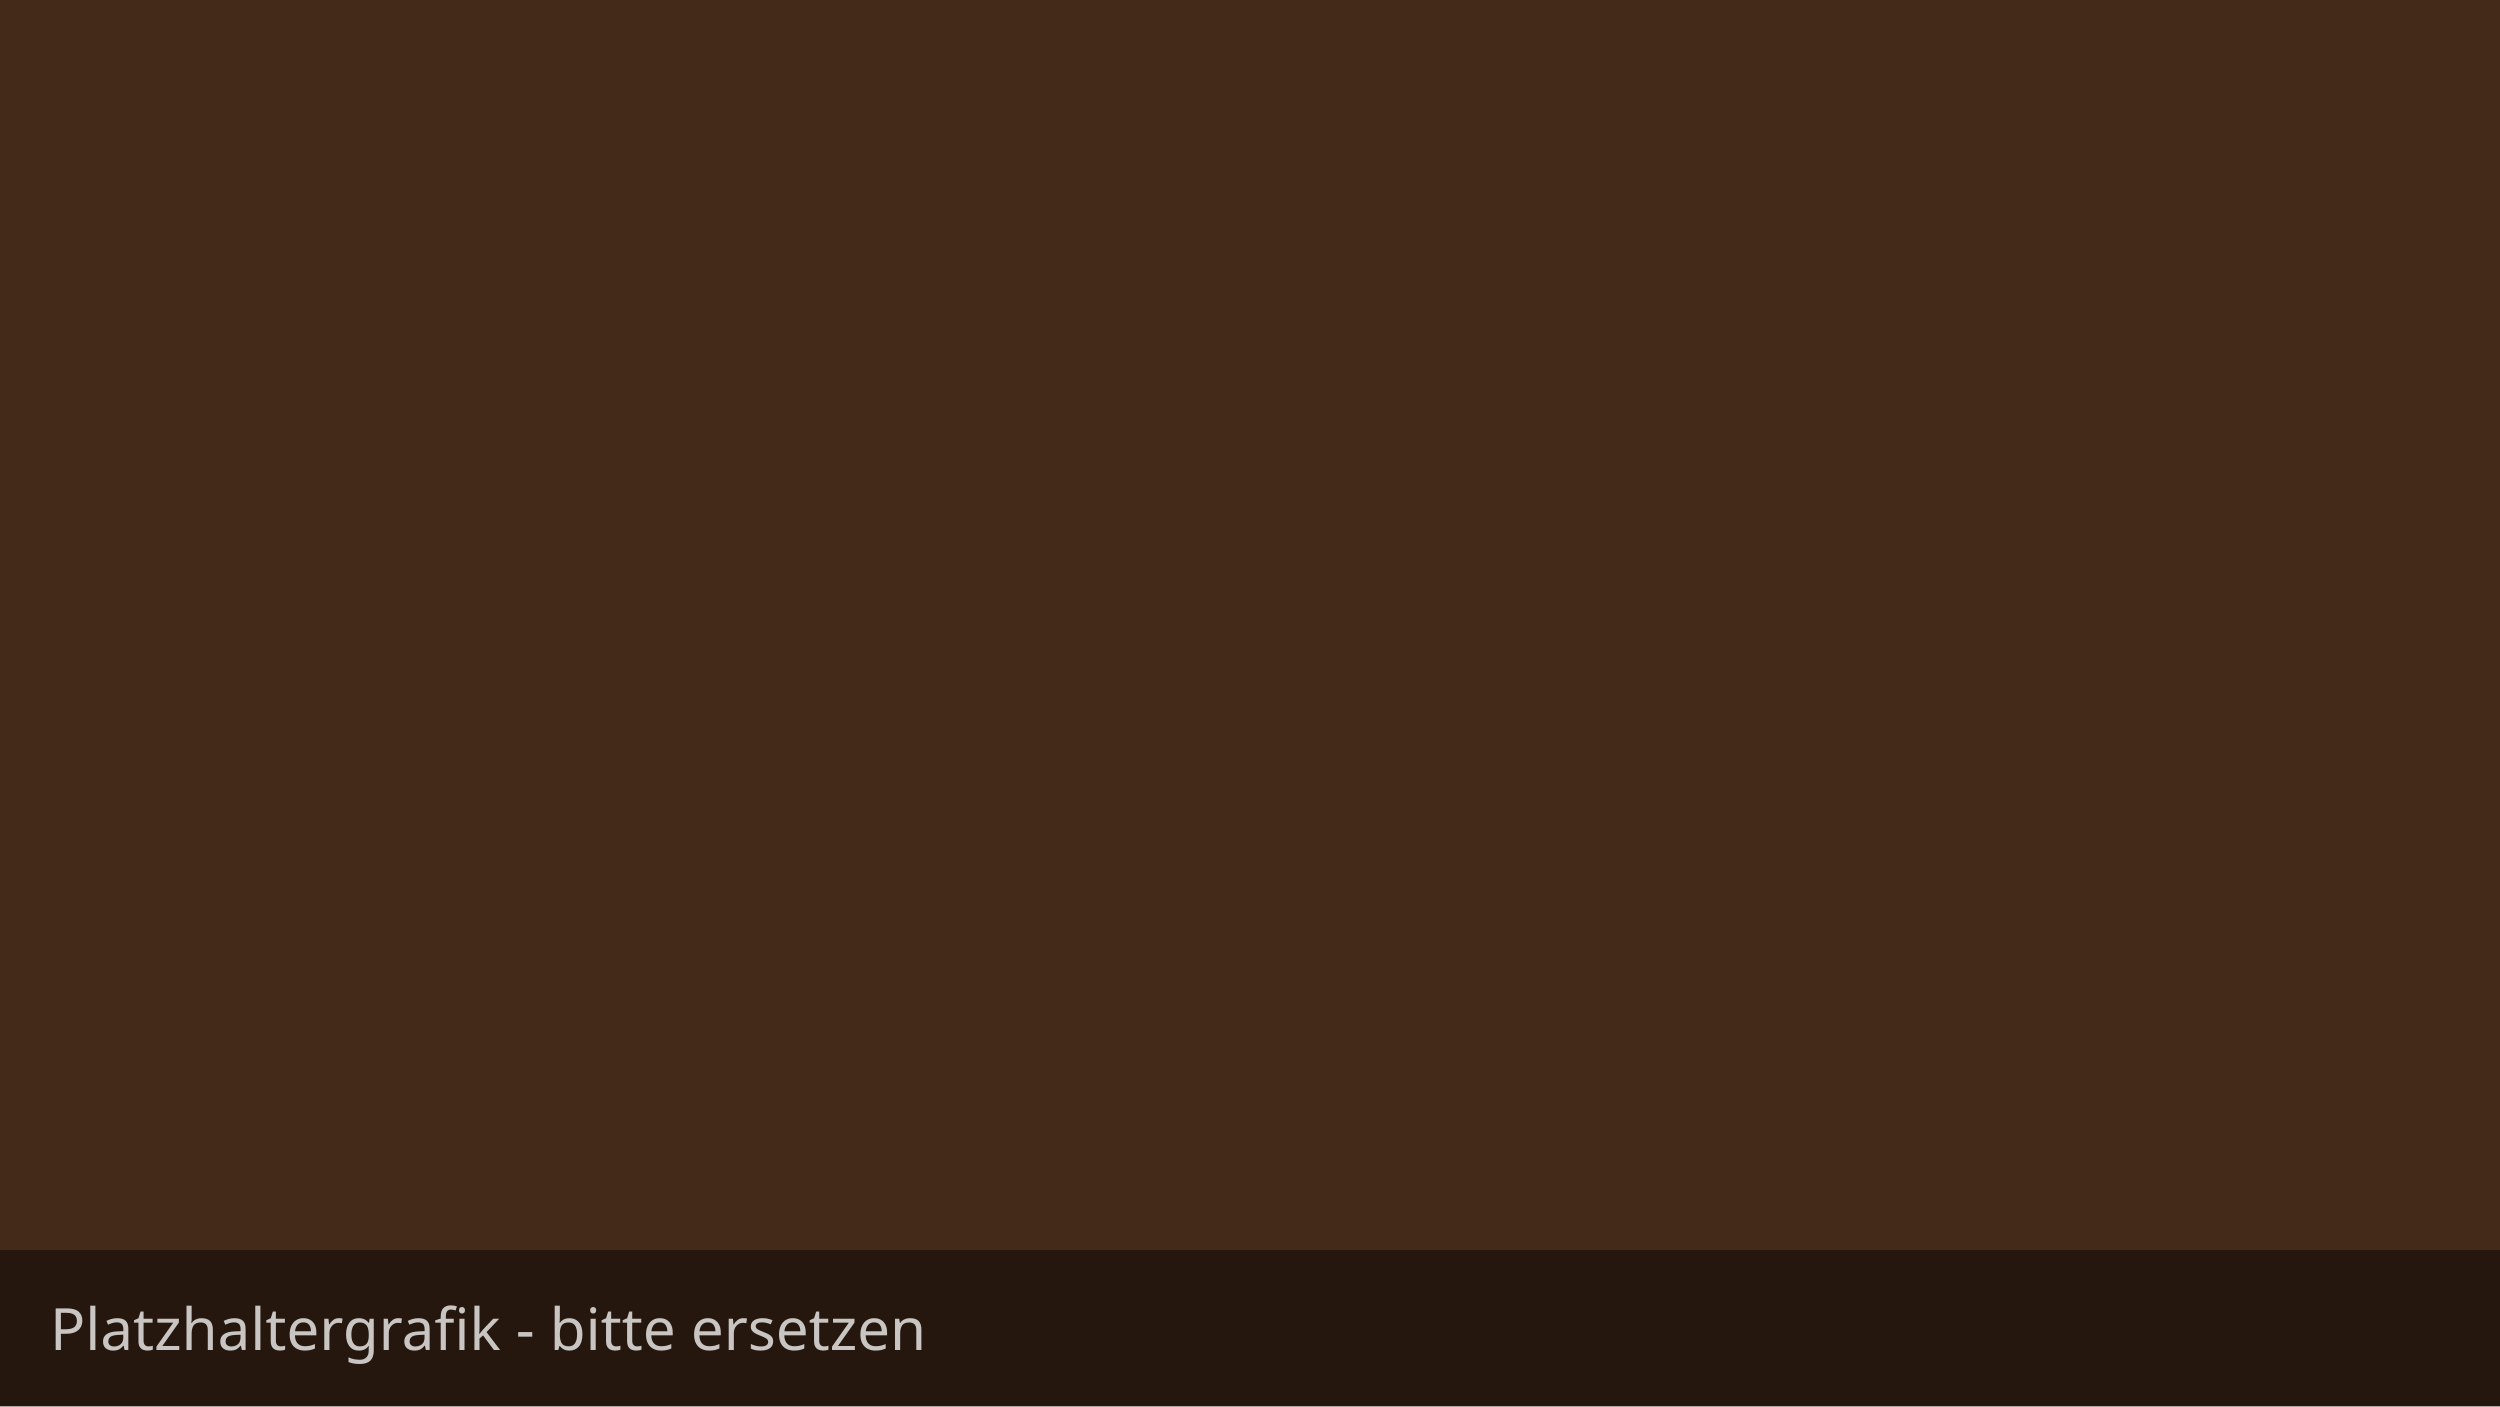
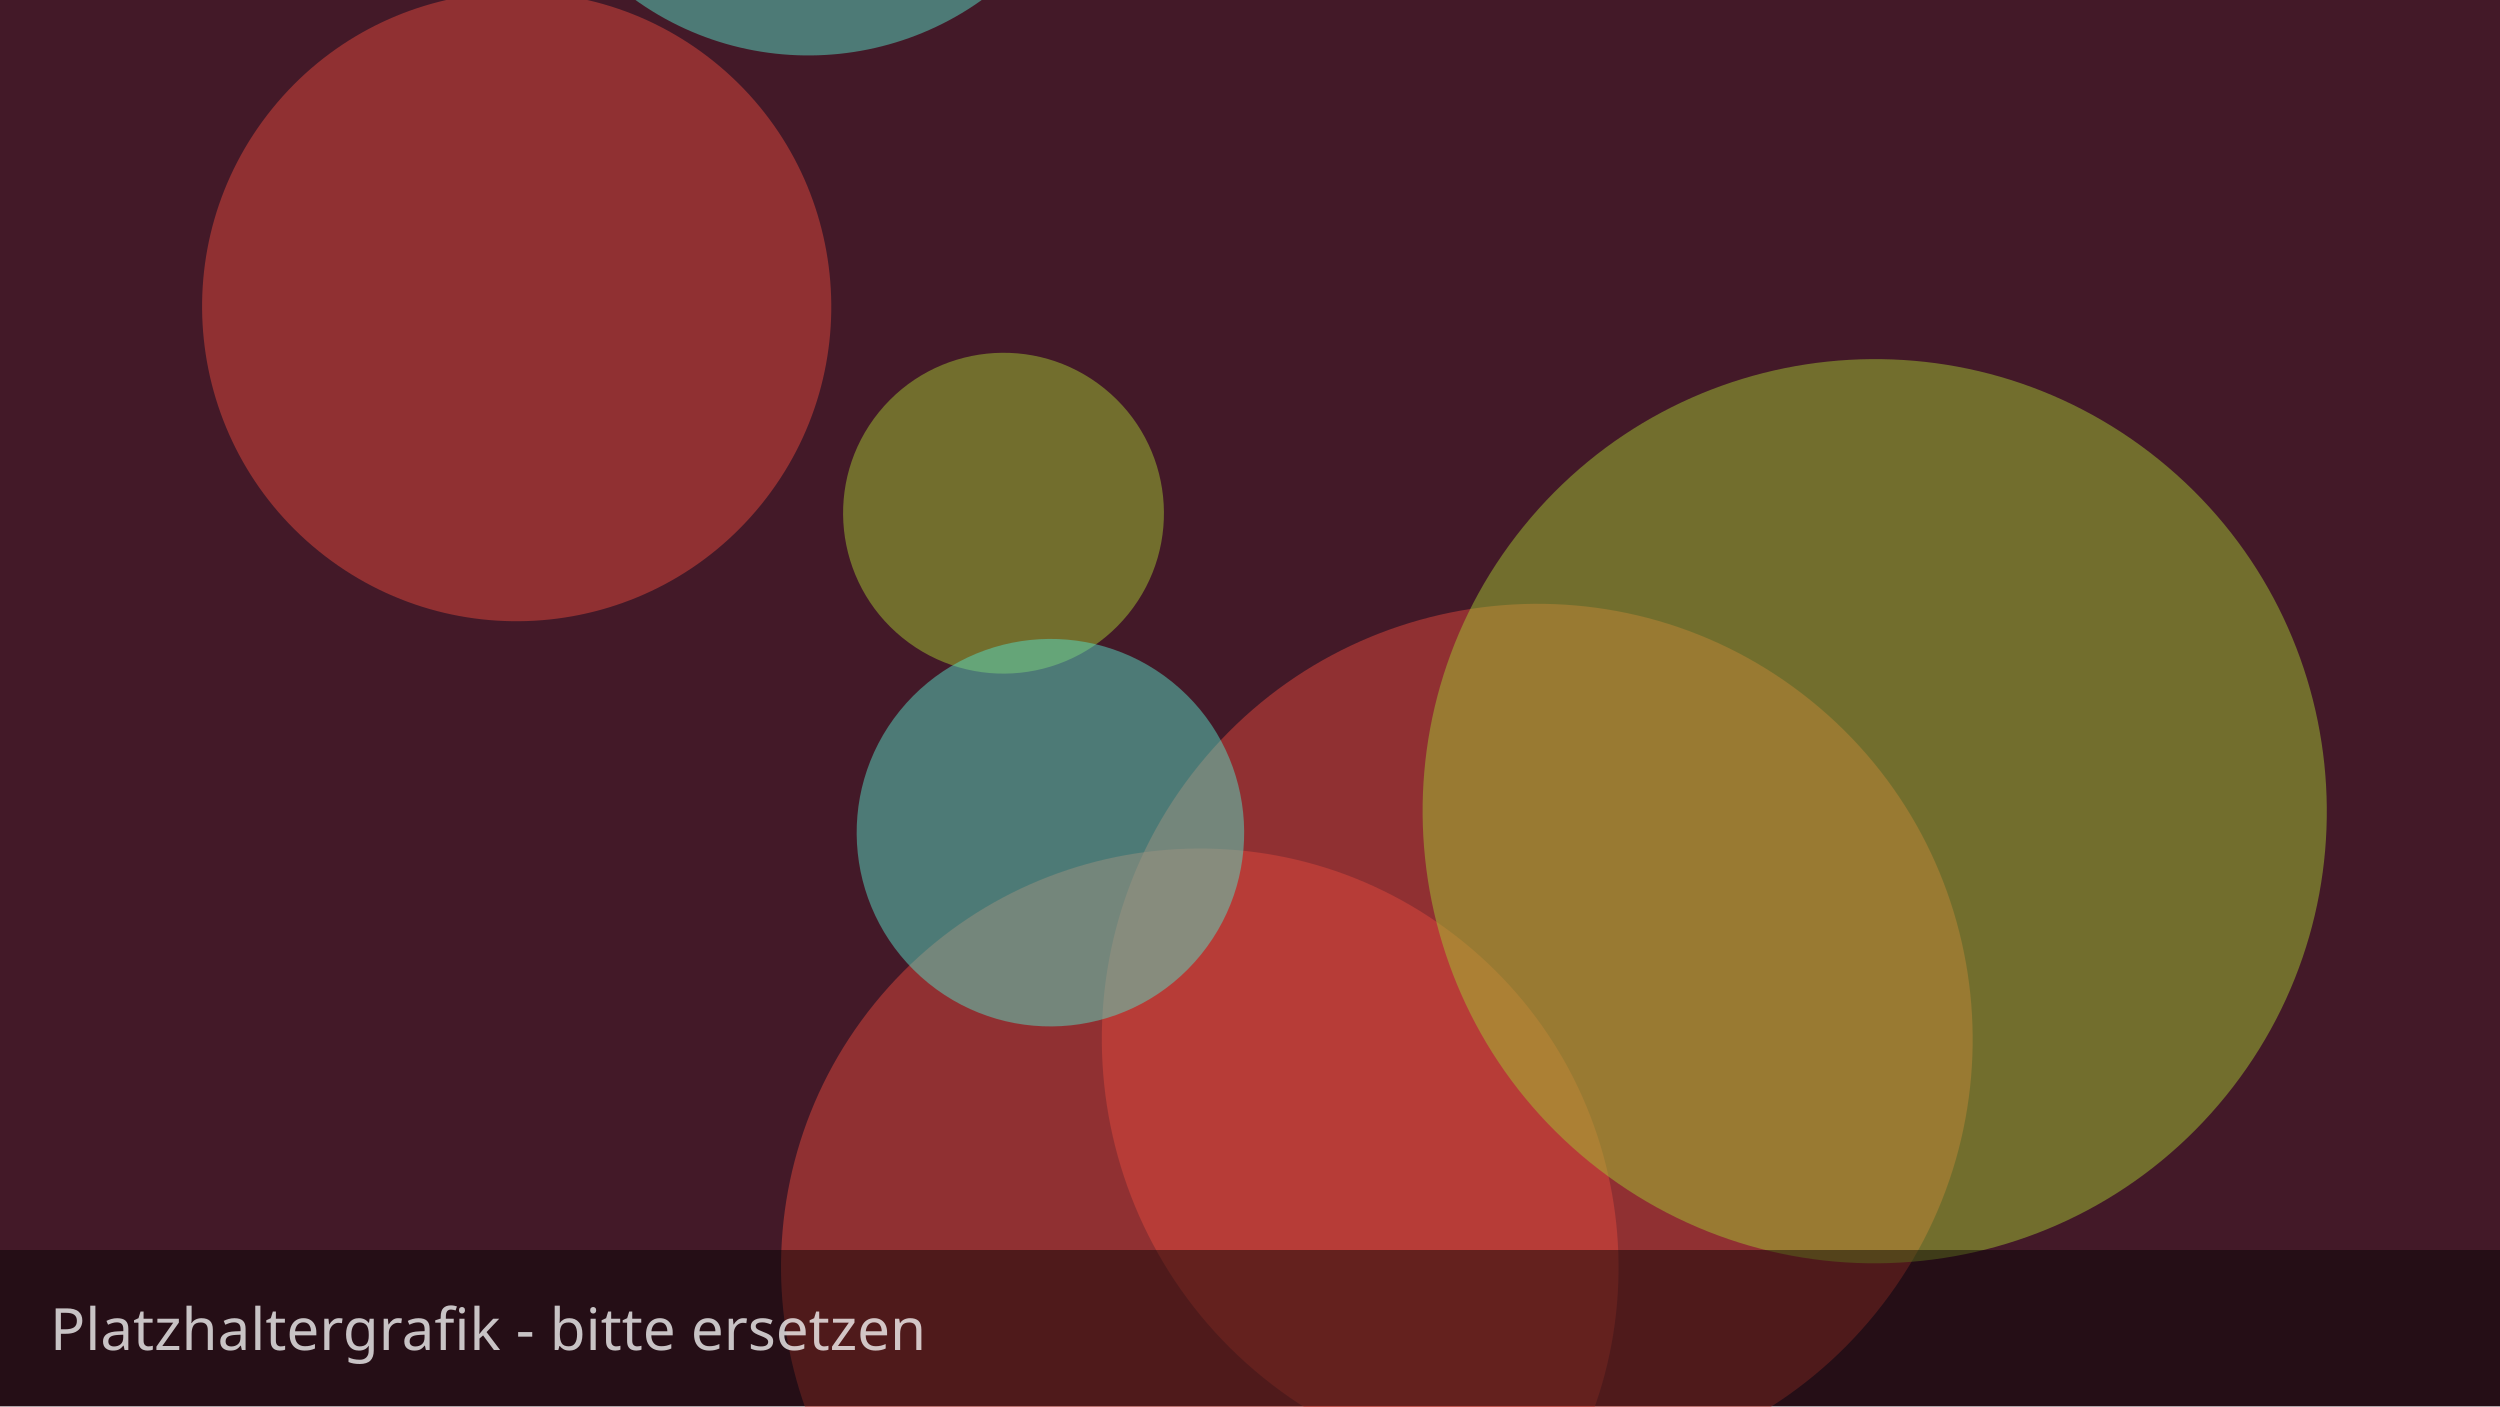
<svg xmlns="http://www.w3.org/2000/svg" viewBox="0 0 1200 675" width="1200" height="675" role="img" aria-label="Platzhalterbild">
-   <rect width="1200" height="675" fill="hsl(25 45% 18%)" />
-   <g transform="rotate(25 600 337)">
-     <circle cx="667" cy="-139" r="-27" fill="hsl(50 70% 55%)" opacity="0.5" />
-     <circle cx="968" cy="83" r="-93" fill="hsl(215 65% 60%)" opacity="0.5" />
-     <circle cx="1025" cy="-104" r="-85" fill="hsl(120 60% 48%)" opacity="0.5" />
-     <circle cx="366" cy="-362" r="39" fill="hsl(50 70% 55%)" opacity="0.5" />
-     <circle cx="423" cy="-69" r="47" fill="hsl(215 65% 60%)" opacity="0.5" />
-     <circle cx="724" cy="-327" r="-19" fill="hsl(120 60% 48%)" opacity="0.5" />
-     <circle cx="781" cy="-34" r="-11" fill="hsl(50 70% 55%)" opacity="0.5" />
+   <rect width="1200" height="675" fill="hsl(339 45% 18%)" />
+   <g transform="rotate(39 600 337)">
+     <circle cx="809" cy="376" r="209" fill="hsl(4 70% 55%)" opacity="0.5" />
+     <circle cx="150" cy="118" r="143" fill="hsl(169 65% 60%)" opacity="0.5" />
+     <circle cx="451" cy="341" r="77" fill="hsl(74 60% 48%)" opacity="0.5" />
+     <circle cx="752" cy="563" r="201" fill="hsl(4 70% 55%)" opacity="0.5" />
+     <circle cx="565" cy="446" r="93" fill="hsl(169 65% 60%)" opacity="0.5" />
+     <circle cx="866" cy="189" r="217" fill="hsl(74 60% 48%)" opacity="0.5" />
+     <circle cx="207" cy="411" r="151" fill="hsl(4 70% 55%)" opacity="0.5" />
  </g>
  <rect x="0" y="600" width="1200" height="75" fill="rgba(0,0,0,0.45)" />
  <text x="24" y="648" font-family="sans-serif" font-size="28" fill="#ffffff" opacity="0.75">Platzhaltergrafik - bitte ersetzen</text>
</svg>
